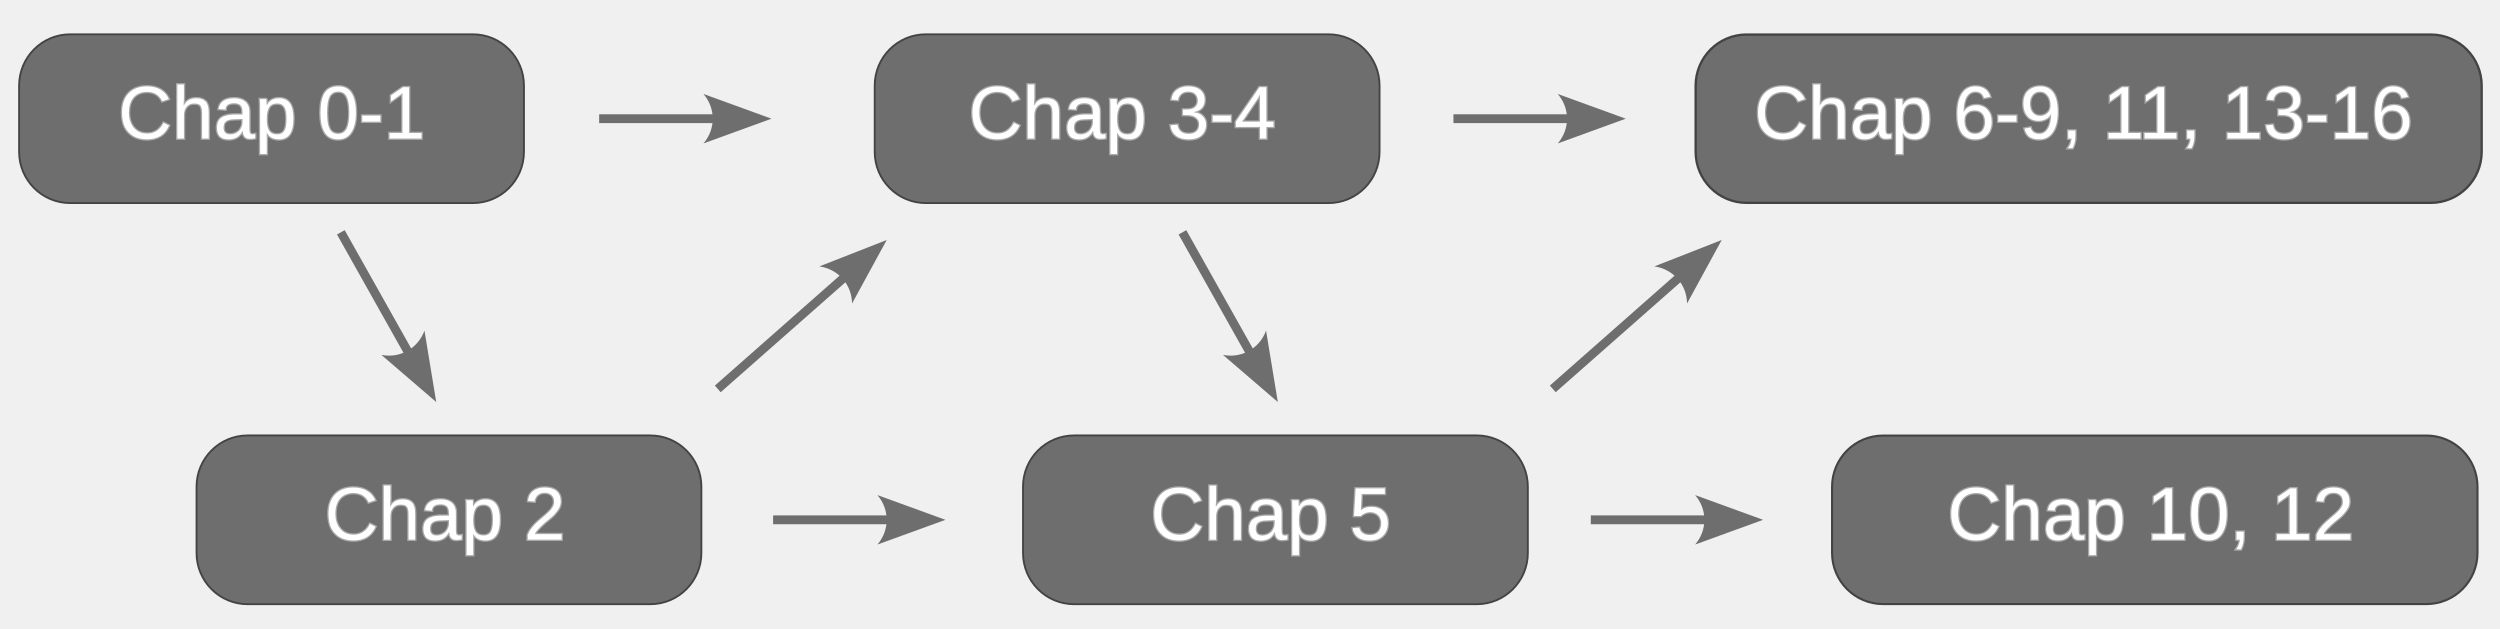
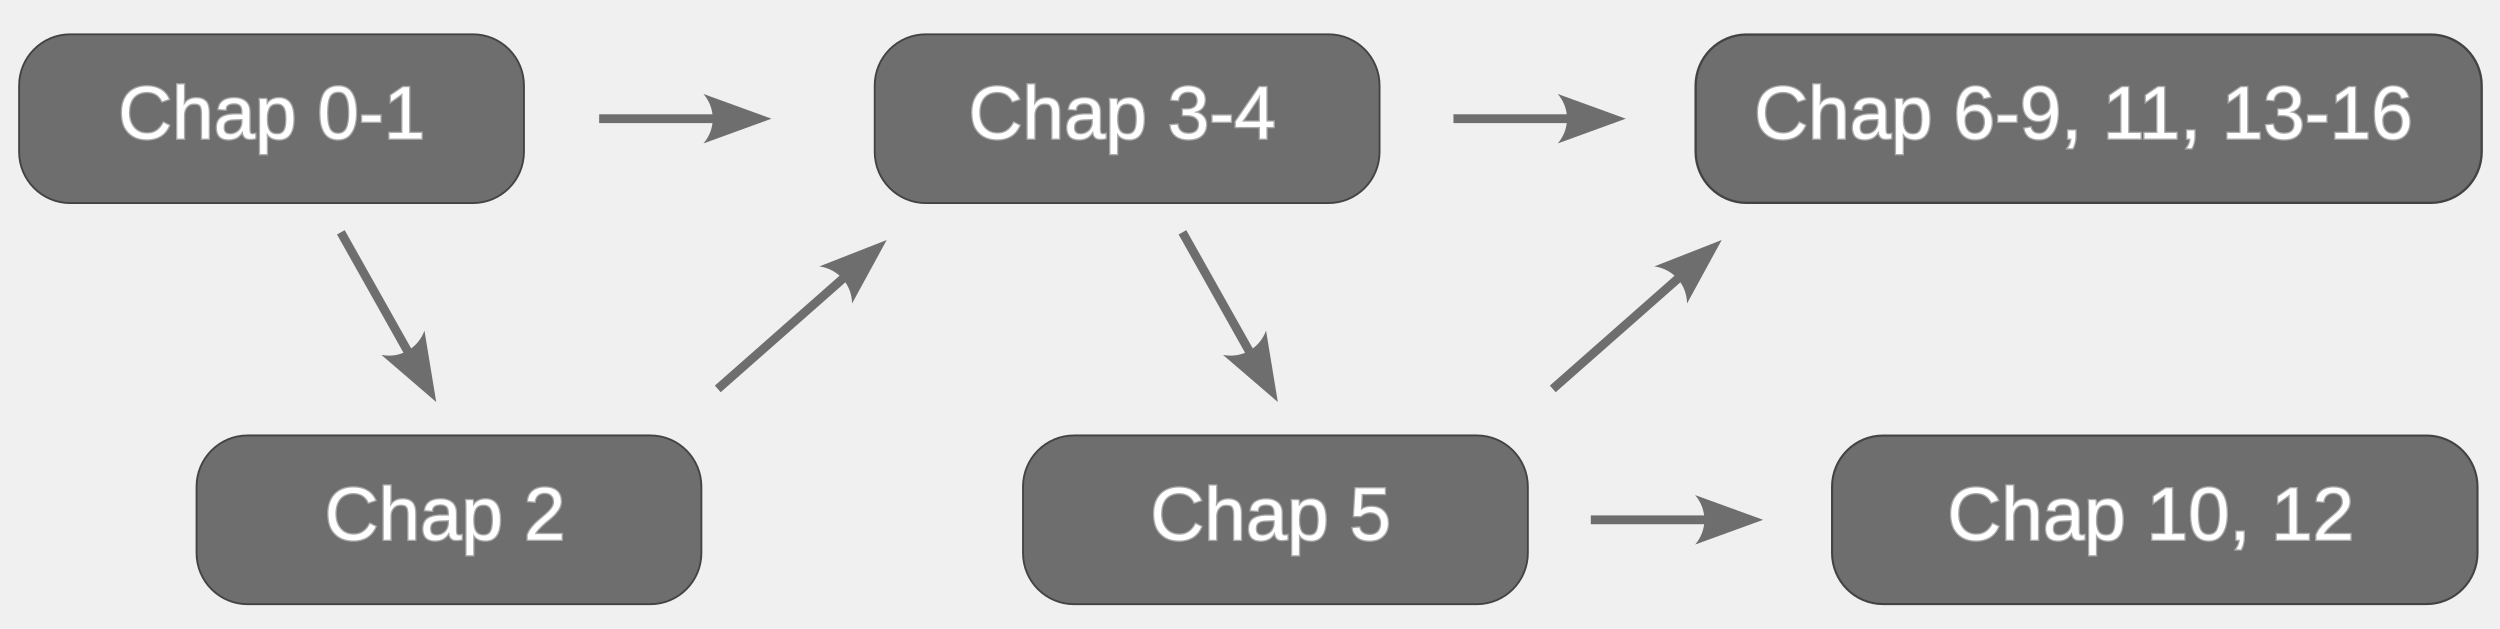
<svg xmlns="http://www.w3.org/2000/svg" width="141.522mm" height="35.576mm" viewBox="0 0 141.522 35.576" version="1.1" id="svg5">
  <defs id="defs2">
    <marker style="overflow:visible" id="marker2502-09" refX="0" refY="0" orient="auto-start-reverse" markerWidth="7.7" markerHeight="5.6" viewBox="0 0 7.7 5.6" preserveAspectRatio="xMidYMid">
      <path transform="scale(0.7)" d="M -2,-4 9,0 -2,4 c 2,-2.33 2,-5.66 0,-8 z" style="fill:context-stroke;fill-rule:evenodd;stroke:none" id="path2500-5" />
    </marker>
    <marker style="overflow:visible" id="marker2502-09-3" refX="0" refY="0" orient="auto-start-reverse" markerWidth="7.7" markerHeight="5.6" viewBox="0 0 7.7 5.6" preserveAspectRatio="xMidYMid">
      <path transform="scale(0.7)" d="M -2,-4 9,0 -2,4 c 2,-2.33 2,-5.66 0,-8 z" style="fill:context-stroke;fill-rule:evenodd;stroke:none" id="path2500-5-9" />
-     </marker>
-     <marker style="overflow:visible" id="marker2502-09-3-5" refX="0" refY="0" orient="auto-start-reverse" markerWidth="7.7" markerHeight="5.6" viewBox="0 0 7.7 5.6" preserveAspectRatio="xMidYMid">
-       <path transform="scale(0.7)" d="M -2,-4 9,0 -2,4 c 2,-2.33 2,-5.66 0,-8 z" style="fill:context-stroke;fill-rule:evenodd;stroke:none" id="path2500-5-9-0" />
    </marker>
    <marker style="overflow:visible" id="marker2502-09-3-3" refX="0" refY="0" orient="auto-start-reverse" markerWidth="7.7" markerHeight="5.6" viewBox="0 0 7.7 5.6" preserveAspectRatio="xMidYMid">
      <path transform="scale(0.7)" d="M -2,-4 9,0 -2,4 c 2,-2.33 2,-5.66 0,-8 z" style="fill:context-stroke;fill-rule:evenodd;stroke:none" id="path2500-5-9-3" />
    </marker>
    <marker style="overflow:visible" id="marker2502-09-3-5-7" refX="0" refY="0" orient="auto-start-reverse" markerWidth="7.7" markerHeight="5.6" viewBox="0 0 7.7 5.6" preserveAspectRatio="xMidYMid">
      <path transform="scale(0.7)" d="M -2,-4 9,0 -2,4 c 2,-2.33 2,-5.66 0,-8 z" style="fill:context-stroke;fill-rule:evenodd;stroke:none" id="path2500-5-9-0-7" />
    </marker>
    <marker style="overflow:visible" id="marker2502-09-9" refX="0" refY="0" orient="auto-start-reverse" markerWidth="7.7" markerHeight="5.6" viewBox="0 0 7.7 5.6" preserveAspectRatio="xMidYMid">
      <path transform="scale(0.7)" d="M -2,-4 9,0 -2,4 c 2,-2.33 2,-5.66 0,-8 z" style="fill:context-stroke;fill-rule:evenodd;stroke:none" id="path2500-5-2" />
    </marker>
    <marker style="overflow:visible" id="marker2502-09-92" refX="0" refY="0" orient="auto-start-reverse" markerWidth="7.7" markerHeight="5.6" viewBox="0 0 7.7 5.6" preserveAspectRatio="xMidYMid">
      <path transform="scale(0.7)" d="M -2,-4 9,0 -2,4 c 2,-2.33 2,-5.66 0,-8 z" style="fill:context-stroke;fill-rule:evenodd;stroke:none" id="path2500-5-91" />
    </marker>
    <marker style="overflow:visible" id="marker2502-09-92-3" refX="0" refY="0" orient="auto-start-reverse" markerWidth="7.7" markerHeight="5.6" viewBox="0 0 7.7 5.6" preserveAspectRatio="xMidYMid">
      <path transform="scale(0.7)" d="M -2,-4 9,0 -2,4 c 2,-2.33 2,-5.66 0,-8 z" style="fill:context-stroke;fill-rule:evenodd;stroke:none" id="path2500-5-91-0" />
    </marker>
  </defs>
  <g id="layer1" transform="translate(-35.54769,-16.51485)">
    <g id="g1112" transform="translate(74.71869,2.915119)" />
    <g id="g1112-5-8" transform="matrix(0.9966565,0,0,1.000019,-13.16239,-24.58142)">
      <rect style="fill:#6e6e6e;fill-opacity:1;stroke:#434343;stroke-width:0.107;stroke-opacity:1" id="rect234-5-8" width="28.674" height="9.553" x="49.959" y="43.038" ry="2.902" />
      <text xml:space="preserve" style="font-style:normal;font-variant:normal;font-weight:normal;font-stretch:normal;font-size:4.24px;font-family:arial;-inkscape-font-specification:arial;fill:#ffffff;stroke:#ffffff;stroke-width:0.15;stroke-opacity:0.407" x="55.586" y="48.936" id="text401-8-7">
        <tspan id="tspan399-1-1" style="font-style:normal;font-variant:normal;font-weight:normal;font-stretch:normal;font-size:4.24px;font-family:arial;-inkscape-font-specification:arial;fill:#ffffff;stroke:#ffffff;stroke-width:0.15;stroke-opacity:0.407" x="55.586" y="48.936">Chap 0-1</tspan>
      </text>
    </g>
    <g id="g1112-5-5" transform="matrix(0.9966565,0,0,1.000019,33.38442,-24.58142)">
      <rect style="fill:#6e6e6e;fill-opacity:1;stroke:#434343;stroke-width:0.107;stroke-opacity:1" id="rect234-5-5" width="28.674" height="9.553" x="51.853" y="43.038" ry="2.902" />
      <text xml:space="preserve" style="font-style:normal;font-variant:normal;font-weight:normal;font-stretch:normal;font-size:4.24px;font-family:arial;-inkscape-font-specification:arial;fill:#ffffff;stroke:#ffffff;stroke-width:0.15;stroke-opacity:0.407" x="57.185" y="48.936" id="text401-8-6">
        <tspan id="tspan399-1-3" style="font-style:normal;font-variant:normal;font-weight:normal;font-stretch:normal;font-size:4.24px;font-family:arial;-inkscape-font-specification:arial;fill:#ffffff;stroke:#ffffff;stroke-width:0.15;stroke-opacity:0.407" x="57.185" y="48.936">Chap 3-4</tspan>
      </text>
    </g>
    <g id="g1112-5-5-9" transform="matrix(0.9966565,0,0,1.000019,79.8432,-24.58142)">
      <rect style="fill:#6e6e6e;fill-opacity:1;stroke:#434343;stroke-width:0.133;stroke-opacity:1" id="rect234-5-5-3" width="44.646" height="9.527" x="51.866" y="43.051" ry="2.894" />
      <text xml:space="preserve" style="font-style:normal;font-variant:normal;font-weight:normal;font-stretch:normal;font-size:4.24px;font-family:arial;-inkscape-font-specification:arial;fill:#ffffff;stroke:#ffffff;stroke-width:0.15;stroke-opacity:0.407" x="55.19" y="48.936" id="text401-8-6-7">
        <tspan id="tspan399-1-3-48" style="font-style:normal;font-variant:normal;font-weight:normal;font-stretch:normal;font-size:4.24px;font-family:arial;-inkscape-font-specification:arial;fill:#ffffff;stroke:#ffffff;stroke-width:0.15;stroke-opacity:0.407" x="55.19" y="48.936">Chap 6-9, 11, 13-16</tspan>
      </text>
    </g>
    <path style="fill:none;fill-opacity:1;stroke:#6e6e6e;stroke-width:0.5;stroke-dasharray:none;stroke-opacity:1;marker-end:url(#marker2502-09)" d="m 54.842,29.666 3.857,6.862" id="path2498-6" />
    <path style="fill:#6e6e6e;fill-opacity:1;stroke:#6e6e6e;stroke-width:0.5;stroke-dasharray:none;stroke-opacity:1;marker-end:url(#marker2502-09-92)" d="m 76.18,38.53 7.201,-6.347" id="path2498-6-09" />
    <path style="fill:#6e6e6e;fill-opacity:1;stroke:#6e6e6e;stroke-width:0.5;stroke-dasharray:none;stroke-opacity:1;marker-end:url(#marker2502-09-92-3)" d="m 123.448,38.53 7.201,-6.347" id="path2498-6-09-0" />
    <path style="fill:#6e6e6e;fill-opacity:1;stroke:#6e6e6e;stroke-width:0.5;stroke-dasharray:none;stroke-opacity:1;marker-end:url(#marker2502-09-9)" d="m 102.484,29.666 3.857,6.862" id="path2498-6-4" />
    <path style="fill:#6e6e6e;fill-opacity:1;stroke:#6e6e6e;stroke-width:0.5;stroke-dasharray:none;stroke-opacity:1;marker-end:url(#marker2502-09-3)" d="m 69.466,23.234 h 6.604" id="path2498-6-0" />
    <path style="fill:#6e6e6e;fill-opacity:1;stroke:#6e6e6e;stroke-width:0.5;stroke-dasharray:none;stroke-opacity:1;marker-end:url(#marker2502-09-3-3)" d="m 117.826,23.234 h 6.604" id="path2498-6-0-4" />
    <g id="g1112-5" transform="matrix(0.9966565,0,0,1.000019,-3.11809,-1.874197)">
      <rect style="fill:#6e6e6e;fill-opacity:1;stroke:#434343;stroke-width:0.107;stroke-opacity:1" id="rect234-5" width="28.674" height="9.553" x="49.959" y="43.038" ry="2.902" />
      <text xml:space="preserve" style="font-style:normal;font-variant:normal;font-weight:normal;font-stretch:normal;font-size:4.24px;font-family:arial;-inkscape-font-specification:arial;fill:#ffffff;stroke:#ffffff;stroke-width:0.15;stroke-opacity:0.407" x="57.233" y="48.936" id="text401-8">
        <tspan id="tspan399-1" style="font-style:normal;font-variant:normal;font-weight:normal;font-stretch:normal;font-size:4.24px;font-family:arial;-inkscape-font-specification:arial;fill:#ffffff;stroke:#ffffff;stroke-width:0.15;stroke-opacity:0.407" x="57.233" y="48.936">Chap 2</tspan>
      </text>
    </g>
    <g id="g1112-5-5-4" transform="matrix(0.9966565,0,0,1.000019,41.77924,-1.874197)">
      <rect style="fill:#6e6e6e;fill-opacity:1;stroke:#434343;stroke-width:0.107;stroke-opacity:1" id="rect234-5-5-7" width="28.674" height="9.553" x="51.853" y="43.038" ry="2.902" />
      <text xml:space="preserve" style="font-style:normal;font-variant:normal;font-weight:normal;font-stretch:normal;font-size:4.24px;font-family:arial;-inkscape-font-specification:arial;fill:#ffffff;stroke:#ffffff;stroke-width:0.15;stroke-opacity:0.407" x="59.086" y="48.939" id="text401-8-6-8">
        <tspan id="tspan399-1-3-4" style="font-style:normal;font-variant:normal;font-weight:normal;font-stretch:normal;font-size:4.24px;font-family:arial;-inkscape-font-specification:arial;fill:#ffffff;stroke:#ffffff;stroke-width:0.15;stroke-opacity:0.407" x="59.086" y="48.939">Chap 5</tspan>
      </text>
    </g>
-     <path style="fill:#6e6e6e;fill-opacity:1;stroke:#6e6e6e;stroke-width:0.5;stroke-dasharray:none;stroke-opacity:1;marker-end:url(#marker2502-09-3-5)" d="m 79.313,45.941 h 6.604" id="path2498-6-0-6" />
    <g id="g1112-5-5-4-3" transform="matrix(0.9966565,0,0,1.000019,87.57207,-1.874195)">
      <rect style="fill:#6e6e6e;fill-opacity:1;stroke:#434343;stroke-width:0.12;stroke-opacity:1" id="rect234-5-5-7-4" width="36.659" height="9.539" x="51.86" y="43.045" ry="2.898" />
      <text xml:space="preserve" style="font-style:normal;font-variant:normal;font-weight:normal;font-stretch:normal;font-size:4.24px;font-family:arial;-inkscape-font-specification:arial;fill:#ffffff;stroke:#ffffff;stroke-width:0.15;stroke-opacity:0.407" x="58.412" y="48.936" id="text401-8-6-8-0">
        <tspan id="tspan399-1-3-4-6" style="font-style:normal;font-variant:normal;font-weight:normal;font-stretch:normal;font-size:4.24px;font-family:arial;-inkscape-font-specification:arial;fill:#ffffff;stroke:#ffffff;stroke-width:0.15;stroke-opacity:0.407" x="58.412" y="48.936">Chap 10, 12</tspan>
      </text>
    </g>
    <path style="fill:#6e6e6e;fill-opacity:1;stroke:#6e6e6e;stroke-width:0.5;stroke-dasharray:none;stroke-opacity:1;marker-end:url(#marker2502-09-3-5-7)" d="m 125.602,45.941 h 6.604" id="path2498-6-0-6-0" />
  </g>
</svg>
